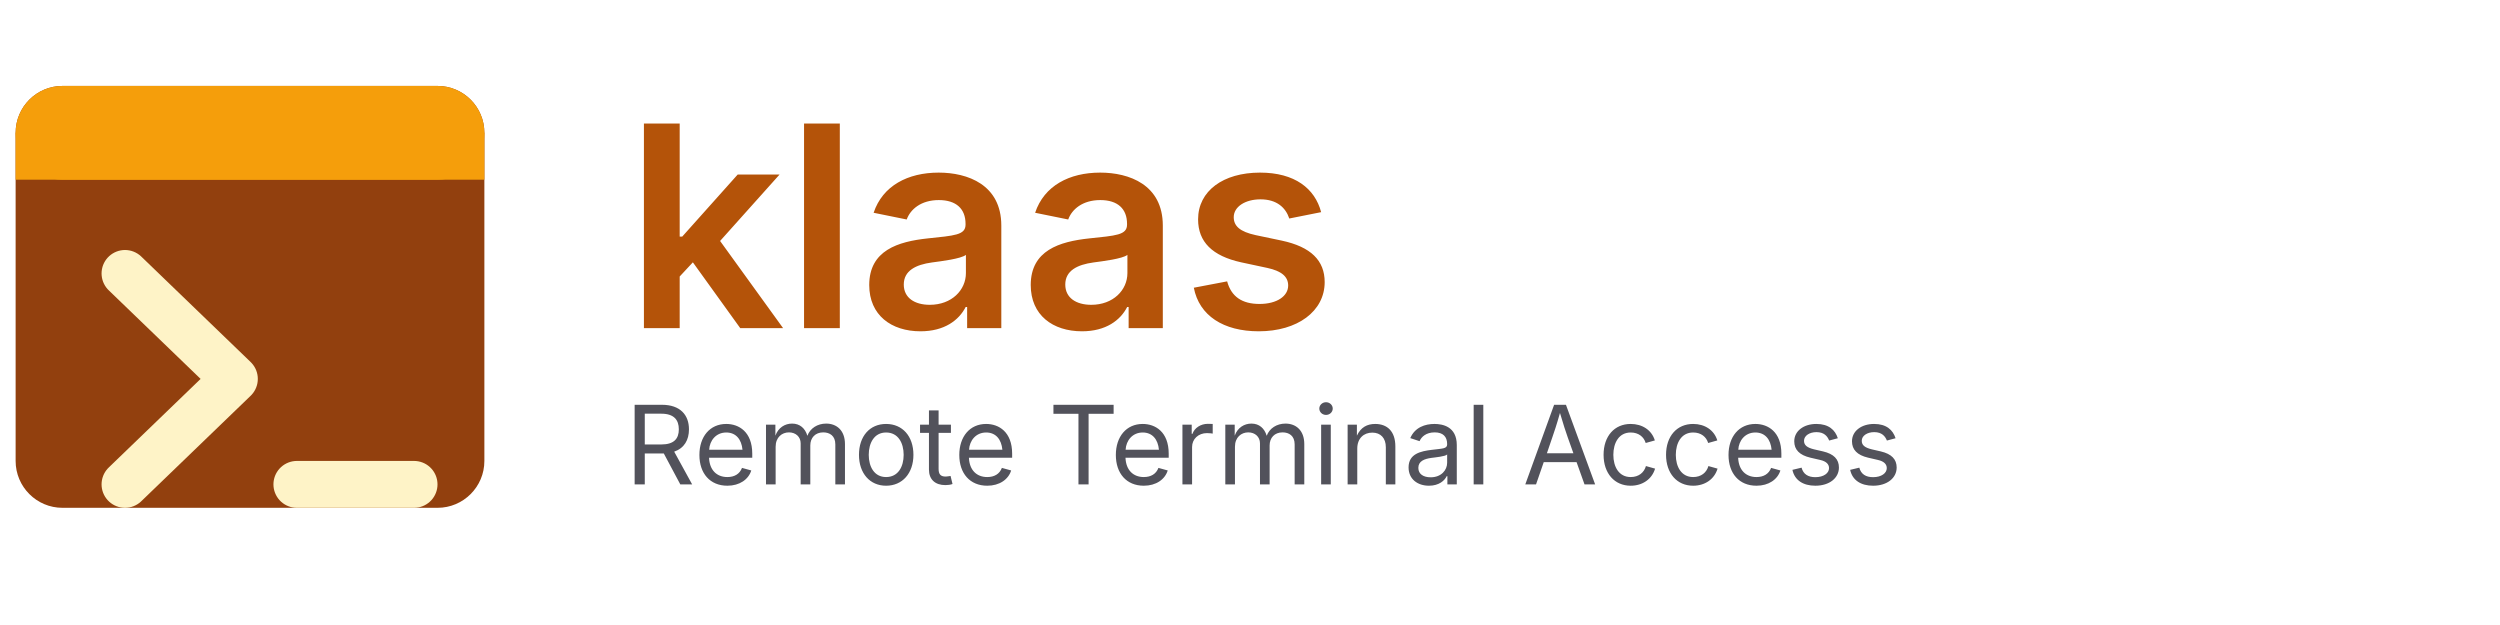
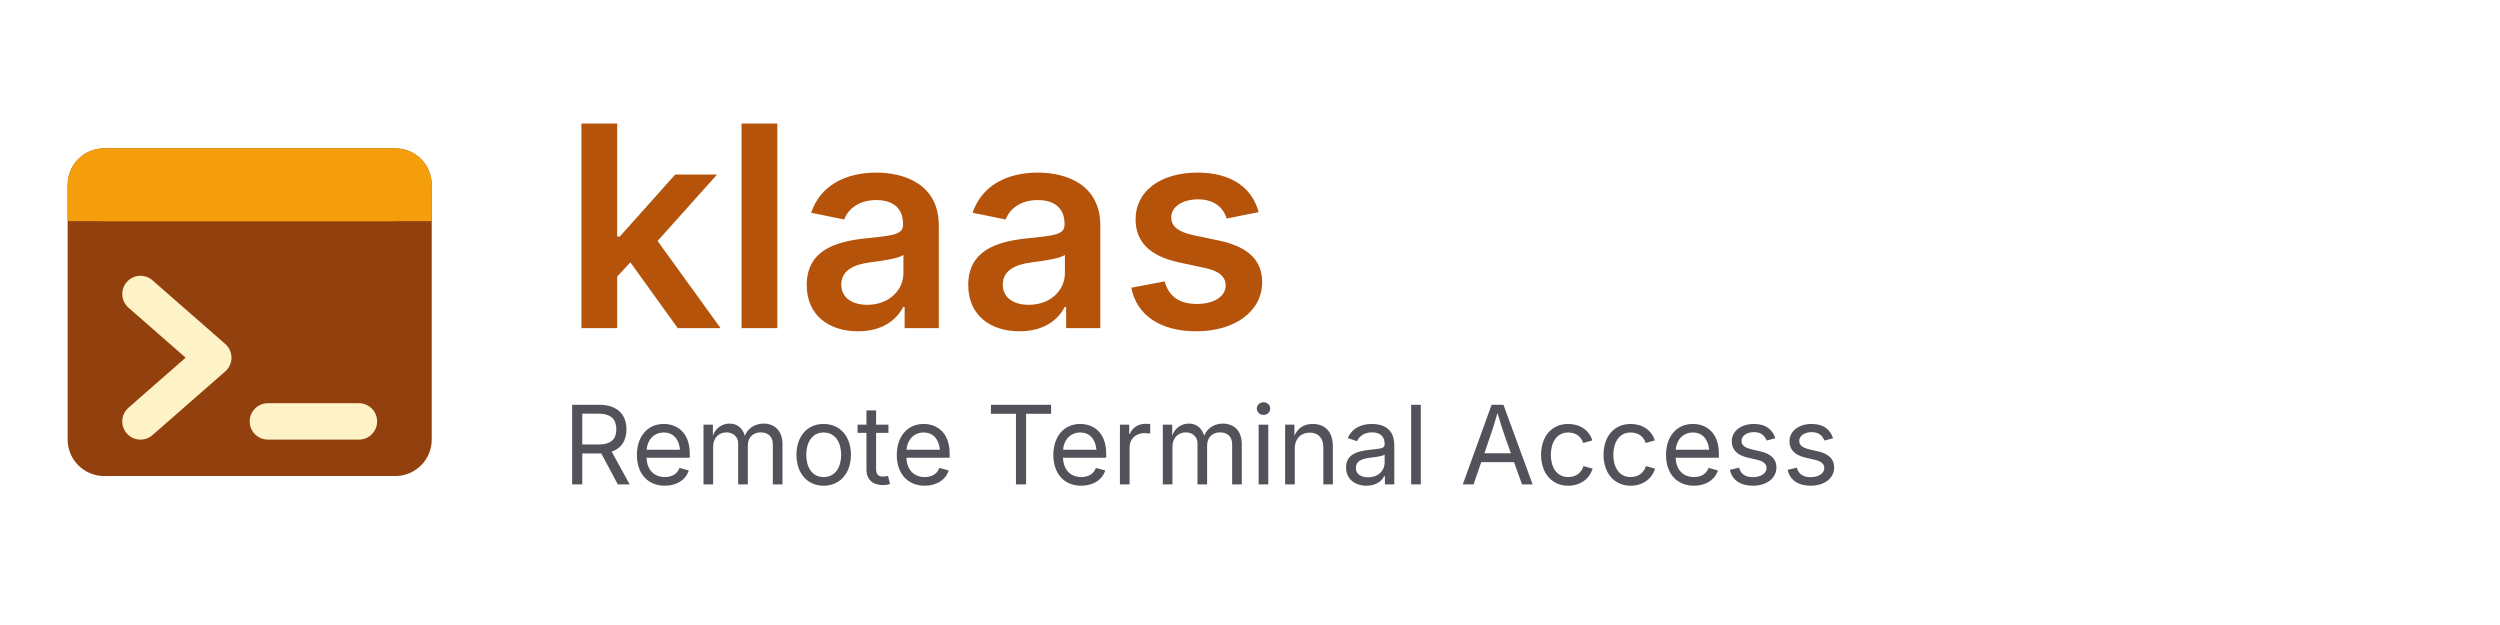
<svg xmlns="http://www.w3.org/2000/svg" width="320" height="80" viewBox="0 0 320 80" fill="none">
-   <g transform="translate(0, 8)">
-     <rect x="2" y="3" width="60" height="54" rx="6" fill="#92400e" />
-     <rect x="2" y="3" width="60" height="12" rx="6" fill="#f59e0b" />
-     <rect x="2" y="9" width="60" height="6" fill="#f59e0b" />
-     <path d="M16 27L30 40.5L16 54" stroke="#fef3c7" stroke-width="6" stroke-linecap="round" stroke-linejoin="round" />
-     <path d="M38 54H53" stroke="#fef3c7" stroke-width="6" stroke-linecap="round" />
+   <g transform="translate(4, 12) scale(2.33)">
+     <rect x="2" y="3" width="20" height="18" rx="2" fill="#92400e" />
+     <rect x="2" y="3" width="20" height="4" rx="2" fill="#f59e0b" />
+     <rect x="2" y="5" width="20" height="2" fill="#f59e0b" />
+     <path d="M6 11L10 14.5L6 18" stroke="#fef3c7" stroke-width="2" stroke-linecap="round" stroke-linejoin="round" />
+     <path d="M13 18H18" stroke="#fef3c7" stroke-width="2" stroke-linecap="round" />
  </g>
-   <text x="80" y="42" font-family="system-ui, -apple-system, 'Segoe UI', sans-serif" font-size="36" font-weight="600" fill="#b45309">klaas</text>
-   <text x="80" y="62" font-family="system-ui, -apple-system, 'Segoe UI', sans-serif" font-size="14" fill="#52525b">Remote Terminal Access</text>
+   <text x="72" y="42" font-family="system-ui, -apple-system, 'Segoe UI', sans-serif" font-size="36" font-weight="600" fill="#b45309">klaas</text>
+   <text x="72" y="62" font-family="system-ui, -apple-system, 'Segoe UI', sans-serif" font-size="14" fill="#52525b">Remote Terminal Access</text>
</svg>
